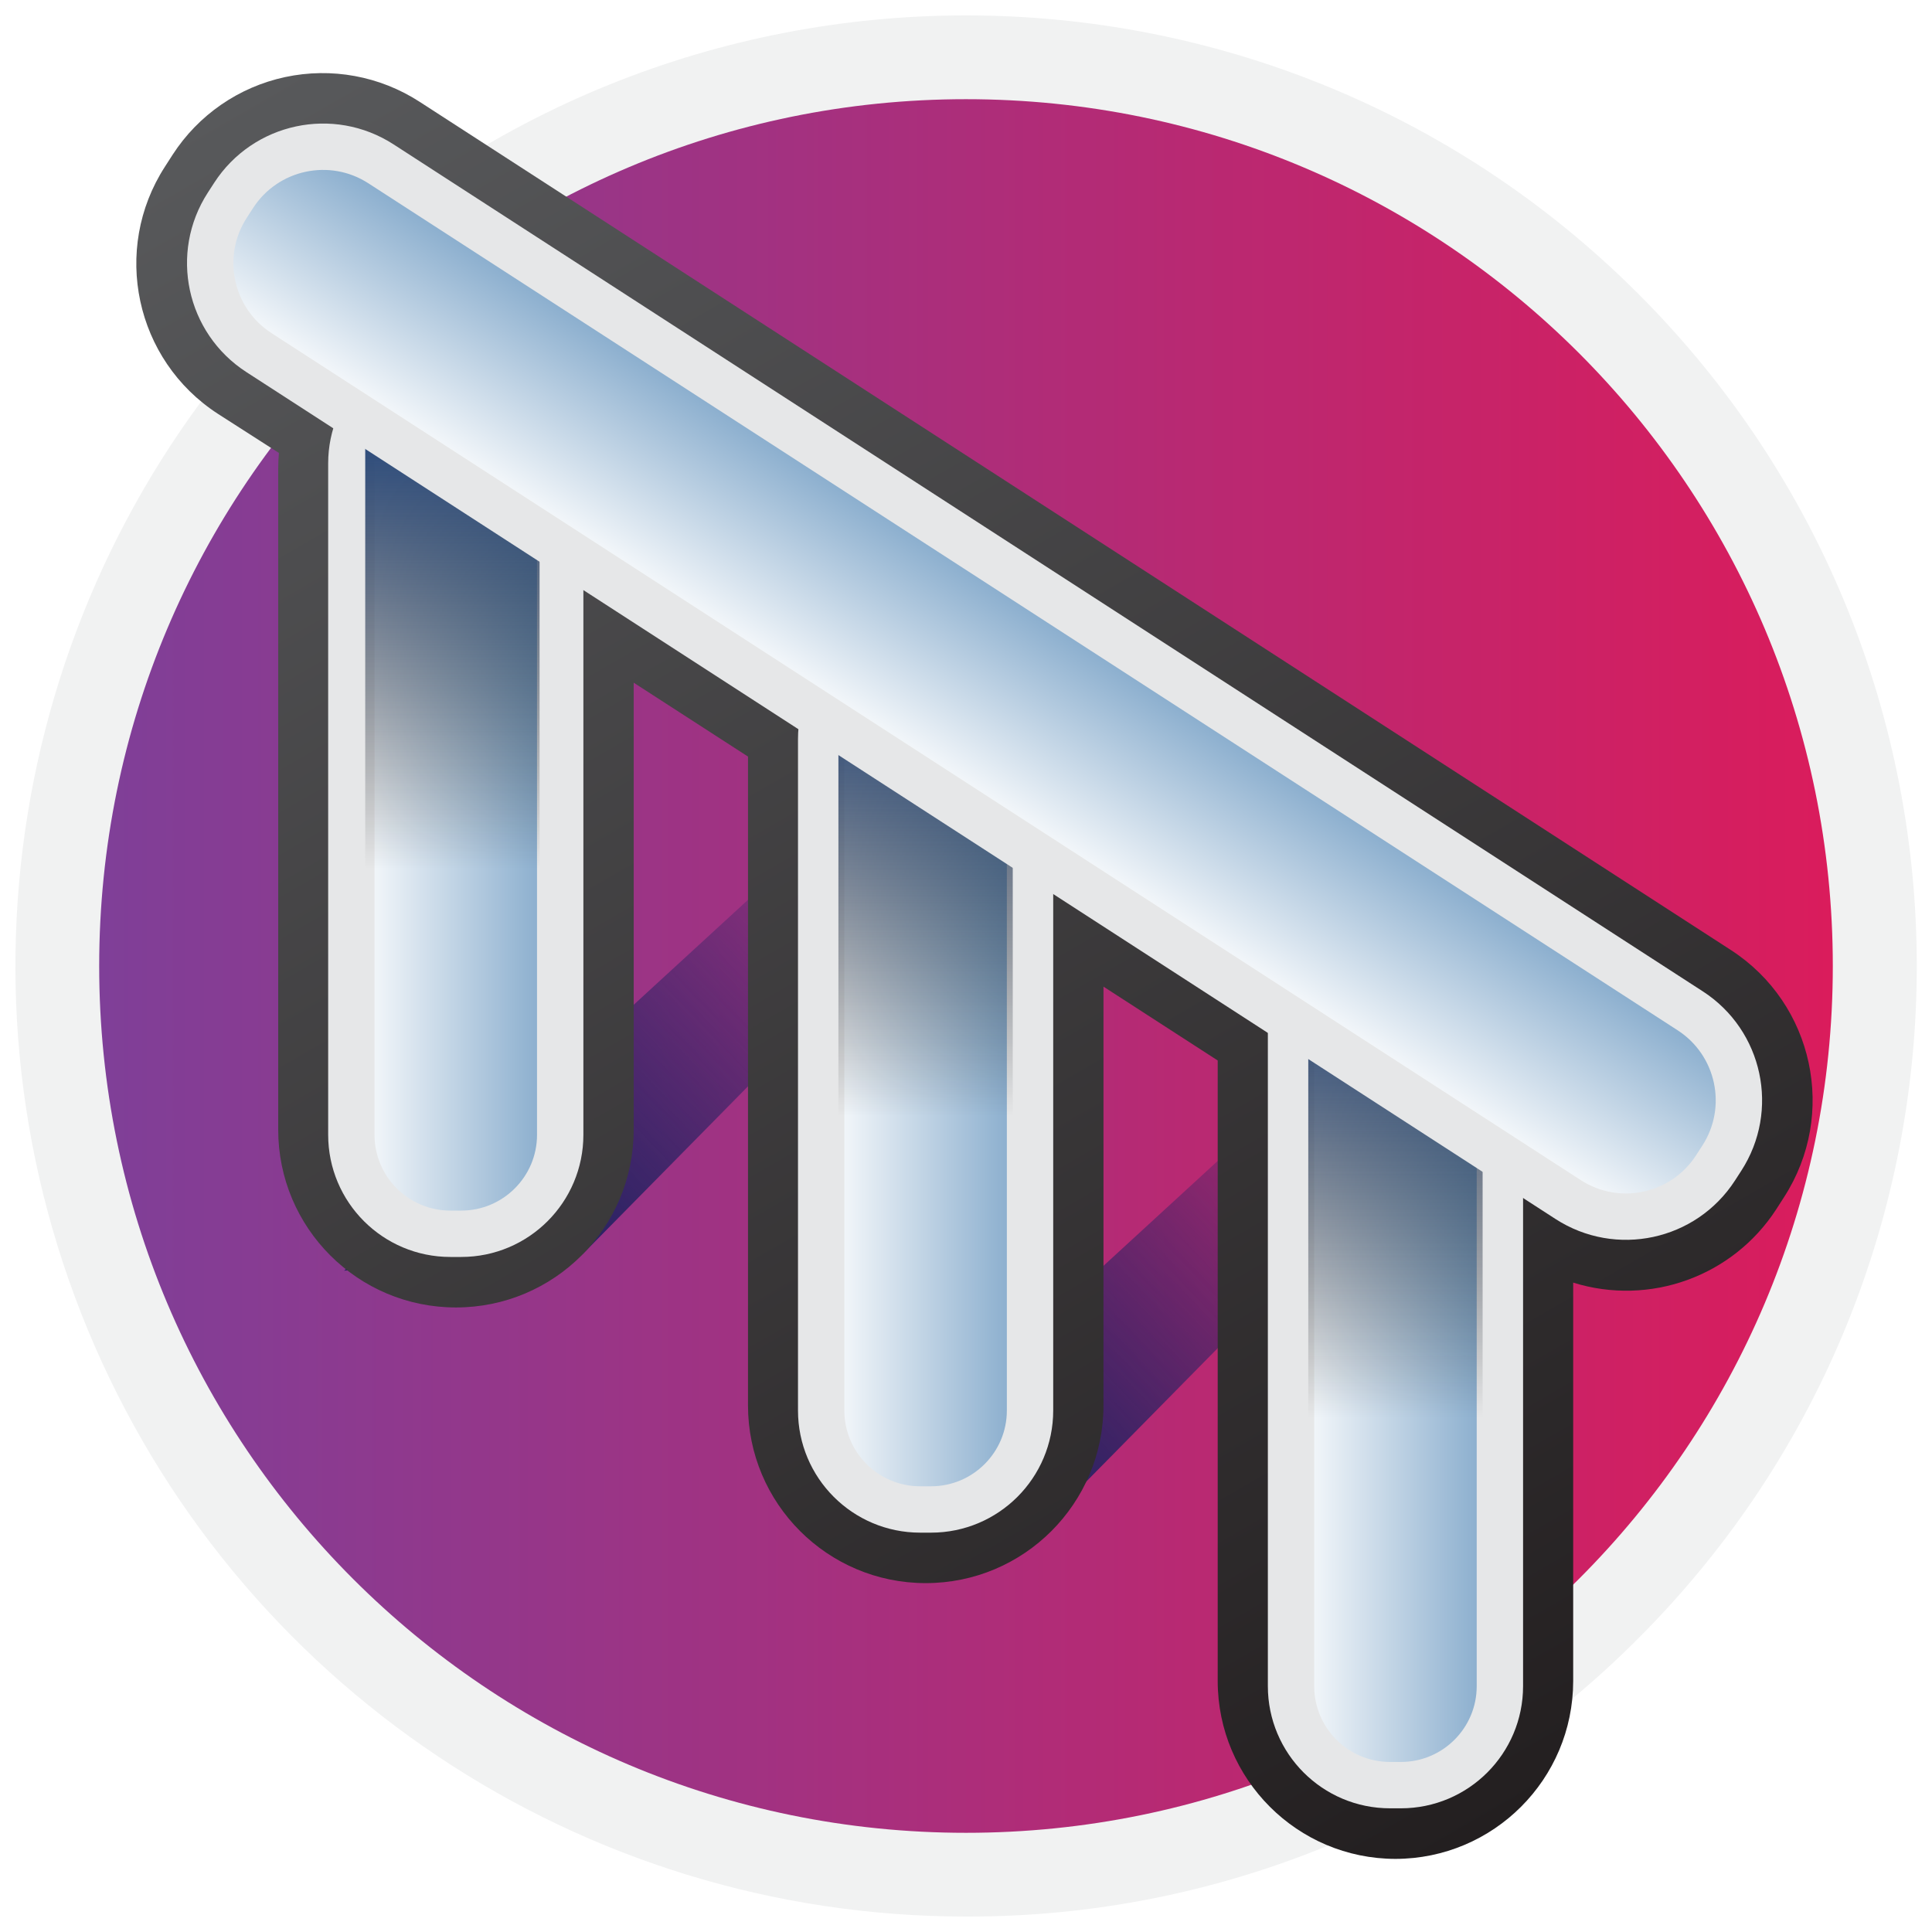
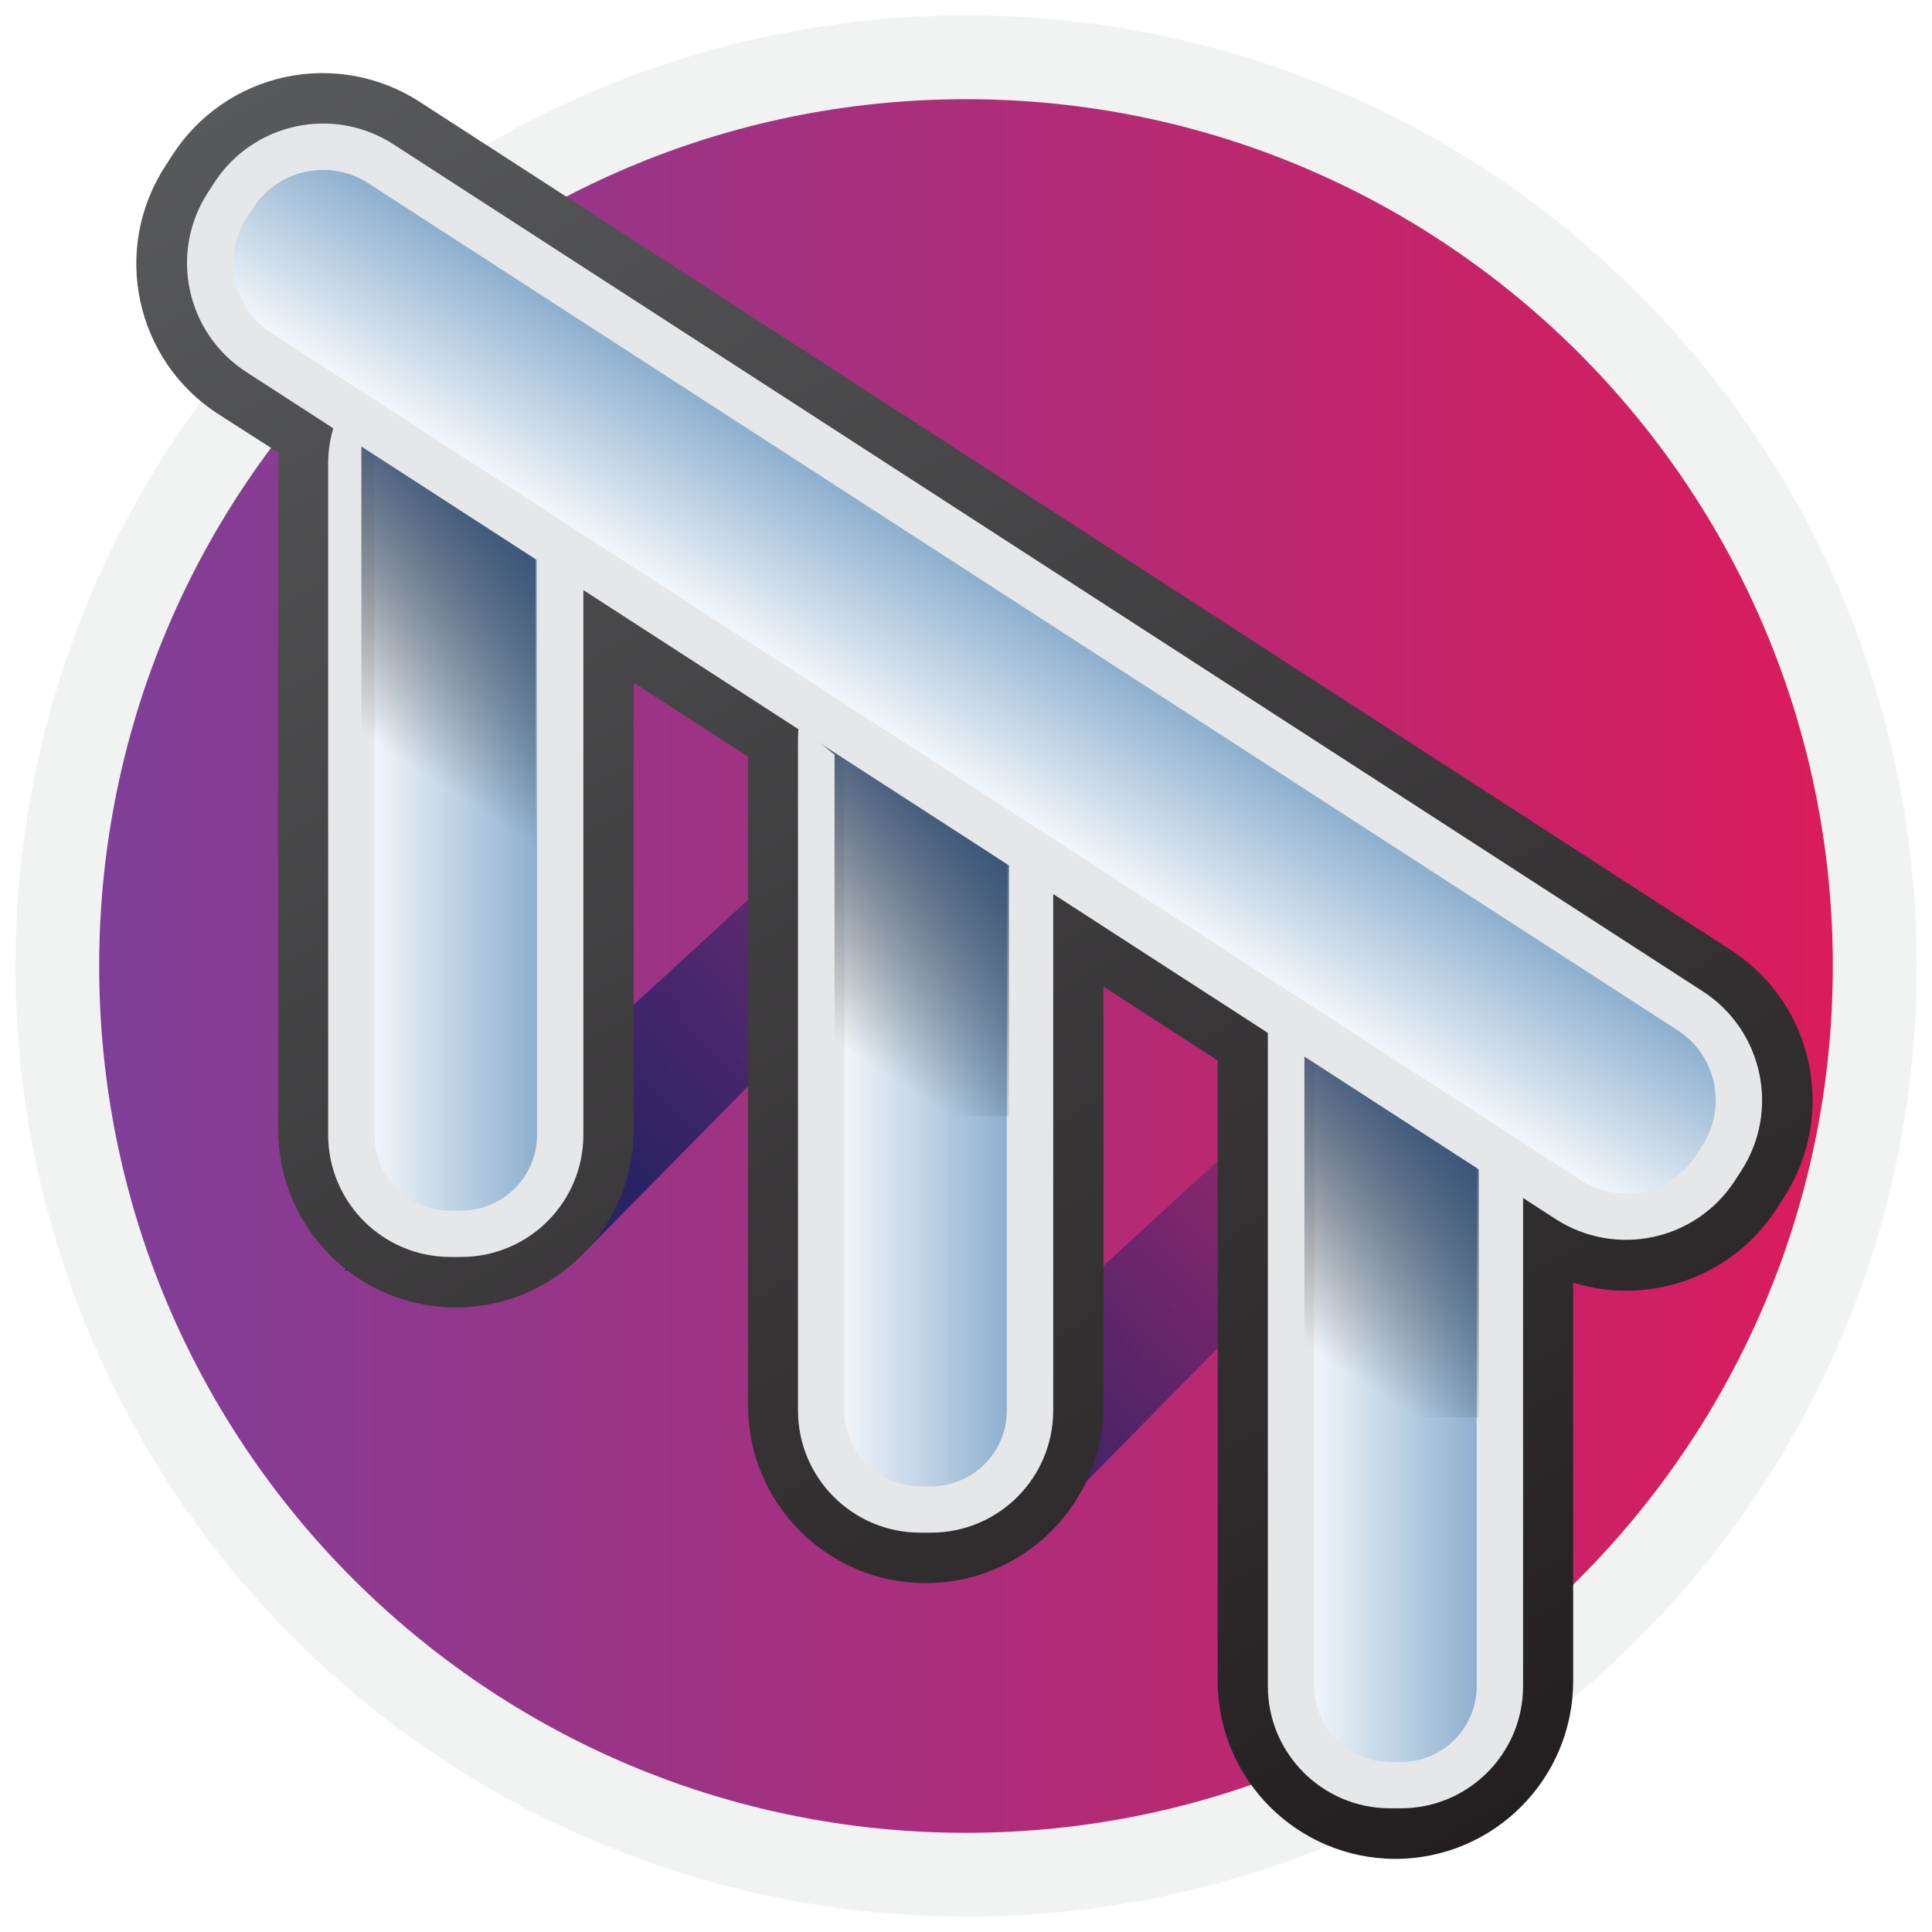
<svg xmlns="http://www.w3.org/2000/svg" xmlns:xlink="http://www.w3.org/1999/xlink" id="Layer_1" data-name="Layer 1" viewBox="0 0 500 500">
  <defs>
-     <style>.cls-1{fill:#f1f2f2;}.cls-2{fill:url(#linear-gradient);}.cls-3{fill:url(#linear-gradient-2);}.cls-4{fill:url(#linear-gradient-3);}.cls-5{fill:url(#linear-gradient-4);}.cls-12,.cls-6,.cls-7,.cls-8{stroke:#e6e7e8;stroke-miterlimit:10;stroke-width:12px;}.cls-6{fill:url(#linear-gradient-5);}.cls-7{fill:url(#linear-gradient-6);}.cls-8{fill:url(#linear-gradient-7);}.cls-9{fill:url(#linear-gradient-8);}.cls-10{fill:url(#linear-gradient-9);}.cls-11{fill:url(#linear-gradient-10);}.cls-12{fill:url(#linear-gradient-11);}</style>
+     <style>.cls-1{fill:#f1f2f2;}.cls-2{fill:url(#linear-gradient);}.cls-3{fill:url(#linear-gradient-2);}.cls-4{fill:url(#linear-gradient-3);}.cls-5,.cls-6,.cls-7,.cls-9{stroke:#e6e7e8;stroke-miterlimit:10;stroke-width:12px;}.cls-5{fill:url(#linear-gradient-4);}.cls-6{fill:url(#linear-gradient-5);}.cls-7{fill:url(#linear-gradient-6);}.cls-8{fill:url(#linear-gradient-7);}.cls-9{fill:url(#linear-gradient-8);}</style>
    <linearGradient id="linear-gradient" x1="25.67" y1="250" x2="474.33" y2="250" gradientUnits="userSpaceOnUse">
      <stop offset="0" stop-color="#7f3f98" />
      <stop offset="1" stop-color="#da1c5c" />
    </linearGradient>
-     <linearGradient id="linear-gradient-2" x1="231.12" y1="220.19" x2="140.88" y2="306.63" gradientUnits="userSpaceOnUse">
+     <linearGradient id="linear-gradient-2" x1="326.23" y1="228.32" x2="203.97" y2="345.43" gradientUnits="userSpaceOnUse">
      <stop offset="0" stop-color="#262262" stop-opacity="0" />
      <stop offset="1" stop-color="#262262" stop-opacity="0.96" />
    </linearGradient>
-     <linearGradient id="linear-gradient-3" x1="354.59" y1="286.02" x2="264.34" y2="372.46" xlink:href="#linear-gradient-2" />
-     <linearGradient id="linear-gradient-4" x1="103.94" y1="-0.05" x2="379.65" y2="477.5" gradientUnits="userSpaceOnUse">
+     <linearGradient id="linear-gradient-3" x1="103.94" y1="-0.05" x2="379.65" y2="477.5" gradientUnits="userSpaceOnUse">
      <stop offset="0" stop-color="#58595b" />
      <stop offset="1" stop-color="#231f20" />
    </linearGradient>
-     <linearGradient id="linear-gradient-5" x1="90.93" y1="206.8" x2="144.97" y2="206.8" gradientUnits="userSpaceOnUse">
+     <linearGradient id="linear-gradient-4" x1="90.93" y1="206.8" x2="144.97" y2="206.8" gradientUnits="userSpaceOnUse">
      <stop offset="0" stop-color="#fff" />
      <stop offset="1" stop-color="#7fa6c9" />
    </linearGradient>
-     <linearGradient id="linear-gradient-6" x1="212.52" y1="278.15" x2="266.57" y2="278.15" xlink:href="#linear-gradient-5" />
-     <linearGradient id="linear-gradient-7" x1="334.12" y1="349.49" x2="388.16" y2="349.49" xlink:href="#linear-gradient-5" />
-     <linearGradient id="linear-gradient-8" x1="117.08" y1="224.85" x2="117.08" y2="112.35" gradientUnits="userSpaceOnUse">
+     <linearGradient id="linear-gradient-5" x1="212.52" y1="278.15" x2="266.57" y2="278.15" xlink:href="#linear-gradient-4" />
+     <linearGradient id="linear-gradient-6" x1="334.12" y1="349.49" x2="388.16" y2="349.49" xlink:href="#linear-gradient-4" />
+     <linearGradient id="linear-gradient-7" x1="218.01" y1="270.59" x2="262.73" y2="201.59" gradientUnits="userSpaceOnUse">
      <stop offset="0" stop-opacity="0" />
      <stop offset="1" stop-color="#2b4b7d" />
    </linearGradient>
-     <linearGradient id="linear-gradient-9" x1="239.54" y1="288.91" x2="239.54" y2="176.41" xlink:href="#linear-gradient-8" />
-     <linearGradient id="linear-gradient-10" x1="361.14" y1="366.8" x2="361.14" y2="254.3" xlink:href="#linear-gradient-8" />
-     <linearGradient id="linear-gradient-11" x1="-50.06" y1="-455.63" x2="8.11" y2="-455.63" gradientTransform="translate(273.18 1039.38) scale(1 1.89)" xlink:href="#linear-gradient-5" />
+     <linearGradient id="linear-gradient-8" x1="192.54" y1="-691.02" x2="250.71" y2="-691.02" gradientTransform="translate(30.59 1485.24) scale(1 1.89)" xlink:href="#linear-gradient-4" />
  </defs>
  <path class="cls-1" d="M250,496A246,246,0,0,1,76.05,76.05,246,246,0,0,1,424,424,244.42,244.42,0,0,1,250,496Z" />
  <circle class="cls-2" cx="250" cy="250" r="224.33" />
-   <polygon class="cls-3" points="261.39 212.32 212.52 215.49 89.05 328.85 150.76 324.6 261.39 212.32" />
-   <polygon class="cls-4" points="384.86 278.15 335.99 281.31 212.52 394.67 274.23 390.43 384.86 278.15" />
-   <path class="cls-5" d="M361.14,481.08a46.07,46.07,0,0,1-46-46V274.45l-29.56-19.11V363.71a46,46,0,0,1-92,0V195.8L164,176.68V292.37a46,46,0,0,1-92,0v-171c0-1.38.06-2.77.18-4.15L56.38,107.09A46.3,46.3,0,0,1,42.67,43.16l2-3.11a46.2,46.2,0,0,1,63.92-13.71L448,245.9a46.28,46.28,0,0,1,13.71,63.92l-2,3.12a46.25,46.25,0,0,1-52.57,19V435.06A46.07,46.07,0,0,1,361.14,481.08Z" />
-   <rect class="cls-6" x="90.93" y="94.3" width="54.05" height="225" rx="25.62" ry="25.62" />
-   <rect class="cls-7" x="212.52" y="165.65" width="54.05" height="225" rx="25.62" ry="25.62" />
-   <rect class="cls-8" x="334.12" y="236.99" width="54.05" height="225" rx="25.62" ry="25.62" />
-   <rect class="cls-9" x="94.52" y="112.35" width="45.12" height="112.5" />
-   <rect class="cls-10" x="216.98" y="176.41" width="45.12" height="112.5" />
-   <rect class="cls-11" x="338.58" y="254.3" width="45.12" height="112.5" />
-   <rect class="cls-12" x="223.12" y="-52.95" width="58.17" height="458.71" rx="27.58" ry="27.58" transform="translate(-32.89 292.36) rotate(-57.1)" />
+   <polygon class="cls-3" points="380.5 282.57 384.86 278.15 380.5 278.43 380.5 231.5 252.21 194 227.25 214.53 212.52 215.49 89.05 328.85 150.76 324.6 237.78 236.28 292.5 222.5 348.5 278.74 347.44 280.57 335.99 281.31 212.52 394.67 274.23 390.43 350.52 312.99 380.5 303 380.5 282.57" />
+   <path class="cls-4" d="M361.14,481.08a46.07,46.07,0,0,1-46-46V274.45l-29.56-19.11V363.71a46,46,0,0,1-92,0V195.8L164,176.68V292.37a46,46,0,0,1-92,0v-171c0-1.38.06-2.77.18-4.15L56.38,107.09A46.3,46.3,0,0,1,42.67,43.16l2-3.11a46.2,46.2,0,0,1,63.92-13.71L448,245.9a46.28,46.28,0,0,1,13.71,63.92l-2,3.12a46.25,46.25,0,0,1-52.57,19V435.06A46.07,46.07,0,0,1,361.14,481.08Z" />
+   <rect class="cls-5" x="90.93" y="94.3" width="54.05" height="225" rx="25.62" ry="25.62" />
+   <rect class="cls-6" x="212.52" y="165.65" width="54.05" height="225" rx="25.62" ry="25.62" />
+   <rect class="cls-7" x="334.12" y="236.99" width="54.05" height="225" rx="25.62" ry="25.62" />
+   <polygon class="cls-8" points="397 274.33 382.7 265.57 382.7 254.3 364.32 254.3 261.1 191.02 261.1 176.41 237.27 176.41 138.64 115.94 138.64 112.35 132.78 112.35 131.67 111.67 119.67 102.58 111.32 112.35 93.52 112.35 93.52 224.85 138.64 224.85 138.64 144.68 174.22 161.25 215.98 195.32 215.98 288.91 261.1 288.91 261.1 205.33 265.57 203.67 337.58 259.2 337.58 366.8 382.7 366.8 382.7 283.01 397 274.33" />
+   <rect class="cls-9" x="223.12" y="-52.95" width="58.17" height="458.71" rx="27.58" ry="27.58" transform="translate(-32.89 292.36) rotate(-57.1)" />
</svg>
